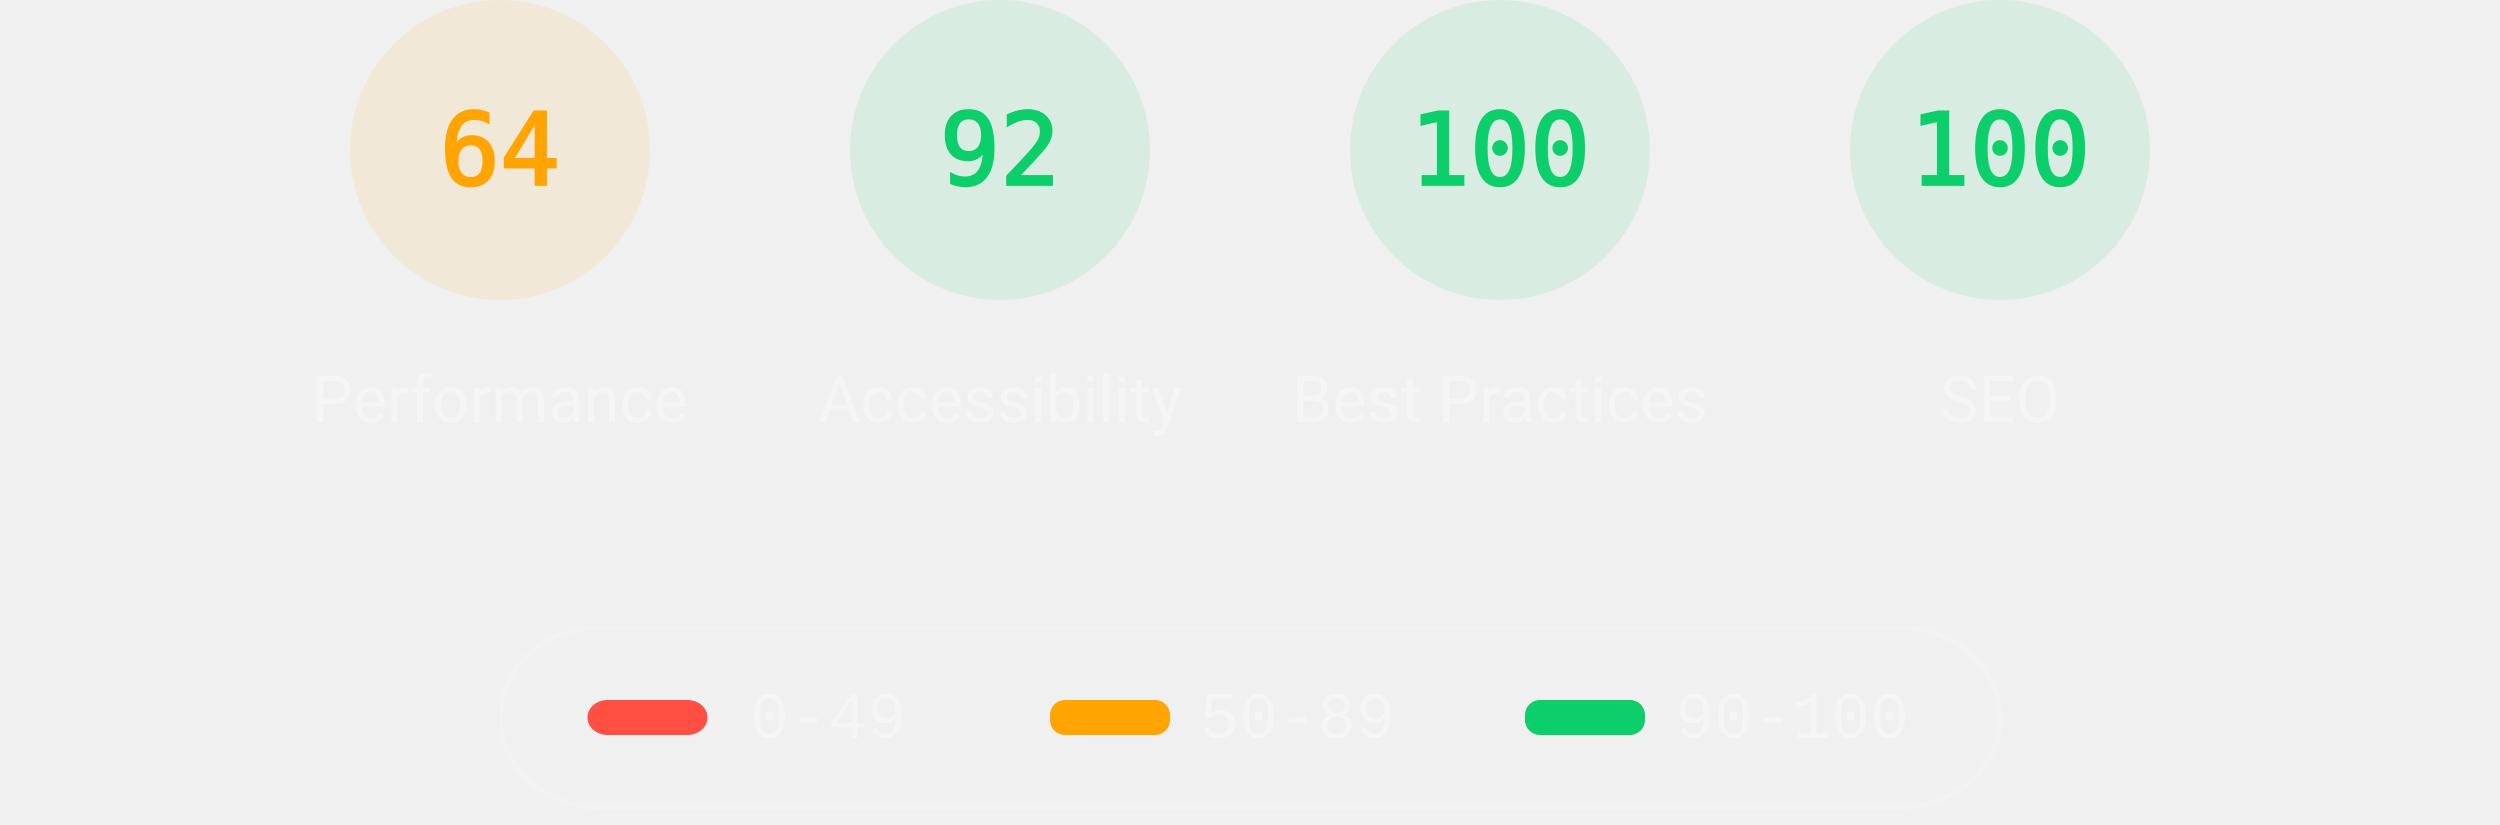
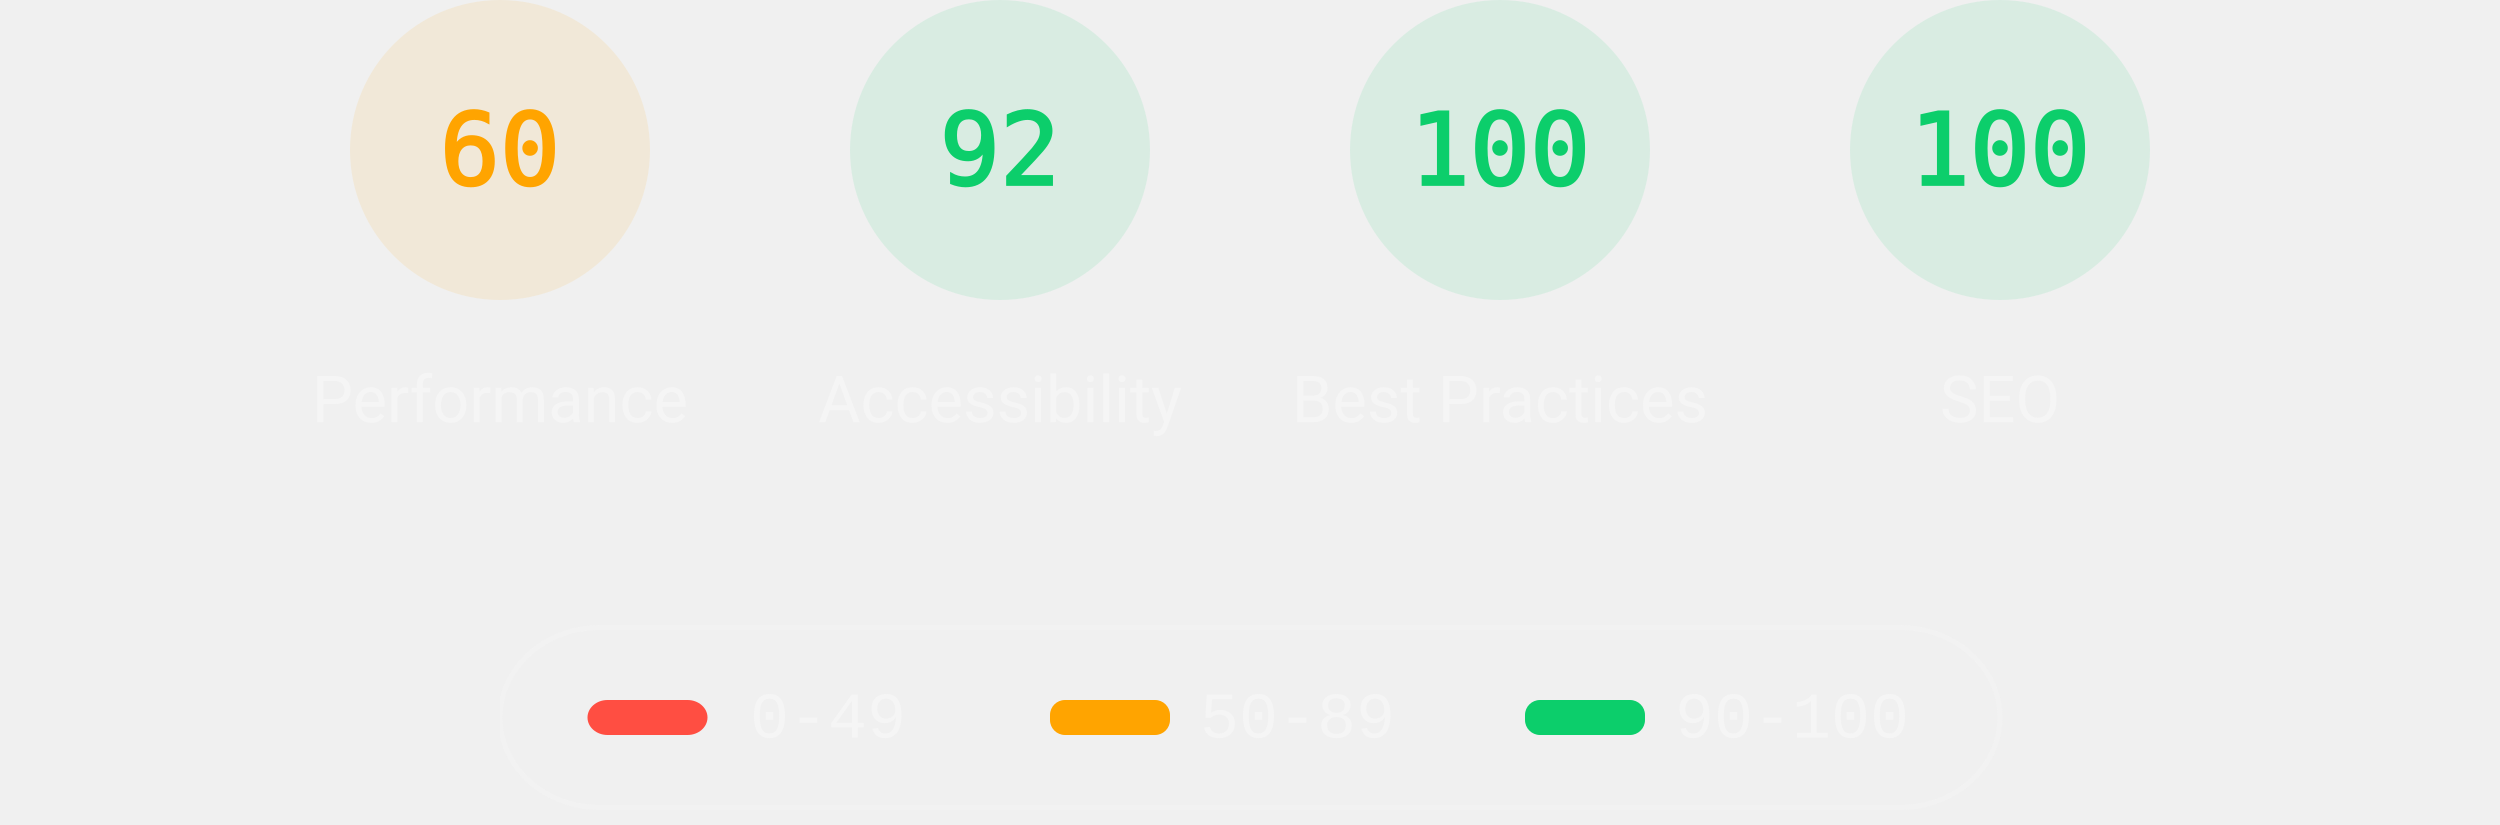
<svg xmlns="http://www.w3.org/2000/svg" class="theme--dark" fill="none" width="1000" height="330">
  <style>
			.gauge-base {
				opacity: 0.1
			}

			.gauge-arc {
				fill: none;
				animation-delay: 250ms;
				stroke-linecap: round;
				transform: rotate(-90deg);
				transform-origin: 100px 60px;
				animation: load-gauge 1s ease forwards
			}

			.guage-text {
				font-size: 40px;
				font-family: monospace;
				text-align: center
			}

			.guage-red {
				color: #ff4e42;
				fill: #ff4e42;
				stroke: #ff4e42
			}
			.guage-orange {
				color: #ffa400;
				fill: #ffa400;
				stroke: #ffa400
			}
			.guage-green {
				color: #0cce6b;
				fill: #0cce6b;
				stroke: #0cce6b
			}
			.theme--agnostic .guage-undefined {
				color: #5c5c5c;
				fill: #5c5c5c;
				stroke: #5c5c5c
			}
			.theme--light .guage-undefined {
				color: #1e1e1e;
				fill: #1e1e1e;
				stroke: #1e1e1e
			}
			.theme--dark .guage-undefined {
				color: #f5f5f5;
				fill: #f5f5f5;
				stroke: #f5f5f5
			}

			.guage-title {
				stroke: none;
				font-size: 26px;
				line-height: 26px;
				font-family: Roboto, Halvetica, Arial, sans-serif
			}
			.metric.guage-title {
				font-family: 'Courier New', Courier, monospace
			}
			.theme--agnostic .guage-title {
				color: #737373;
				fill: #737373
			}
			.theme--light .guage-title {
				color: #212121;
				fill: #212121
			}
			.theme--dark .guage-title {
				color: #f5f5f5;
				fill: #f5f5f5
			}

			@keyframes load-gauge {
				from {
					stroke-dasharray: 0 352.858
				}
			}
			.lh-gauge--pwa__disc {
				fill: #e0e0e0
			}
			.lh-gauge--pwa__logo {
				position: relative;
				fill: #b0b0b0
			}
			.lh-gauge--pwa__invisible {
				display: none
			}
			.lh-gauge--pwa__visible {
				display: inline
			}
			.guage-invisible {
				display: none
			}
			.lh-gauge--pwa__logo--primary-color {
				fill: #304ffe
			}
			.theme--agnostic .lh-gauge--pwa__logo--secondary-color {
				fill: #787878
			}
			.theme--light .lh-gauge--pwa__logo--secondary-color {
				fill: #3d3d3d
			}
			.theme--dark .lh-gauge--pwa__logo--secondary-color {
				fill: #d8b6b6
			}
			.theme--light #svg_2 {
				stroke: #00000022
			}
			.theme--agnostic #svg_2 {
				stroke: #616161
			}
			.theme--light #svg_2 {
				stroke: #00000022
			}
			.theme--dark #svg_2 {
				stroke: #f5f5f566
			}
		</style>
  <svg class="guage-div guage-perf guage-orange" viewBox="0 0 200 200" width="200" height="200" x="100" y="0">
    <circle class="gauge-base" r="56" cx="100" cy="60" stroke-width="8" />
-     <circle class="gauge-arc guage-arc-1" r="56" cx="100" cy="60" stroke-width="8" style="stroke-dasharray: 225.189, 351.858;" />
-     <text class="guage-text" x="100px" y="60px" alignment-baseline="central" dominant-baseline="central" text-anchor="middle">64</text>
+     <circle class="gauge-arc guage-arc-1" r="56" cx="100" cy="60" stroke-width="8" style="stroke-dasharray: 211.115, 351.858;" />
+     <text class="guage-text" x="100px" y="60px" alignment-baseline="central" dominant-baseline="central" text-anchor="middle">60</text>
    <text class="guage-title" x="100px" y="160px" alignment-baseline="central" dominant-baseline="central" text-anchor="middle">Performance</text>
  </svg>
  <svg class="guage-div guage-acc guage-green" viewBox="0 0 200 200" width="200" height="200" x="300" y="0">
    <circle class="gauge-base" r="56" cx="100" cy="60" stroke-width="8" />
    <circle class="gauge-arc guage-arc-2" r="56" cx="100" cy="60" stroke-width="8" style="stroke-dasharray: 323.709, 351.858;" />
    <text class="guage-text" x="100px" y="60px" alignment-baseline="central" dominant-baseline="central" text-anchor="middle">92</text>
    <text class="guage-title" x="100px" y="160px" alignment-baseline="central" dominant-baseline="central" text-anchor="middle">Accessibility</text>
  </svg>
  <svg class="guage-div guage-best guage-green" viewBox="0 0 200 200" width="200" height="200" x="500" y="0">
    <circle class="gauge-base" r="56" cx="100" cy="60" stroke-width="8" />
    <circle class="gauge-arc guage-arc-3" r="56" cx="100" cy="60" stroke-width="8" style="stroke-dasharray: 351.858, 351.858;" />
    <text class="guage-text" x="100px" y="60px" alignment-baseline="central" dominant-baseline="central" text-anchor="middle">100</text>
    <text class="guage-title" x="100px" y="160px" alignment-baseline="central" dominant-baseline="central" text-anchor="middle">Best Practices</text>
  </svg>
  <svg class="guage-div guage-seo guage-green" viewBox="0 0 200 200" width="200" height="200" x="700" y="0">
    <circle class="gauge-base" r="56" cx="100" cy="60" stroke-width="8" />
    <circle class="gauge-arc guage-arc-4" r="56" cx="100" cy="60" stroke-width="8" style="stroke-dasharray: 351.858, 351.858;" />
    <text class="guage-text" x="100px" y="60px" alignment-baseline="central" dominant-baseline="central" text-anchor="middle">100</text>
    <text class="guage-title" x="100px" y="160px" alignment-baseline="central" dominant-baseline="central" text-anchor="middle">SEO</text>
  </svg>
  <svg class="guage-div guage-pwa guage-invisible" viewBox="0 0 200 200" width="200" height="200" x="900" y="0">
    <svg viewBox="0 0 60 60" width="112" height="112" x="44" y="4">
      <defs>
        <linearGradient id="lh-gauge--pwa__check-circle__gradient-0" x1="50%" y1="0%" x2="50%" y2="100%">
          <stop stop-color="#00C852" offset="0%" />
          <stop stop-color="#009688" offset="100%" />
        </linearGradient>
        <linearGradient id="lh-gauge--pwa__installable__shadow-gradient-0" x1="76.056%" x2="24.111%" y1="82.995%" y2="24.735%">
          <stop stop-color="#A5D6A7" offset="0%" />
          <stop stop-color="#80CBC4" offset="100%" />
        </linearGradient>
        <linearGradient id="lh-gauge--pwa__fast-reliable__shadow-gradient-0" x1="76.056%" y1="82.995%" x2="25.678%" y2="26.493%">
          <stop stop-color="#64B5F6" offset="0%" />
          <stop stop-color="#2979FF" offset="100%" />
        </linearGradient>
        <g id="lh-gauge--pwa__fast-reliable-badge-0">
          <circle fill="#FFFFFF" cx="10" cy="10" r="10" />
          <path fill="#304FFE" d="M10 3.58l5.25 2.34v3.5c0 3.23-2.24 6.26-5.25 7-3.01-.74-5.25-3.77-5.25-7v-3.5L10 3.58zm-.47 10.74l2.76-4.83.03-.07c.04-.08 0-.24-.22-.24h-1.64l.47-3.26h-.47l-2.7 4.77c-.02.01.05-.1-.04.05-.09.16-.1.31.18.31h1.63l-.47 3.27h.47z" />
        </g>
        <g id="lh-gauge--pwa__installable-badge-0">
          <circle fill="#FFFFFF" cx="10" cy="10" r="10" />
          <path fill="#009688" d="M10 4.167A5.835 5.835 0 0 0 4.167 10 5.835 5.835 0 0 0 10 15.833 5.835 5.835 0 0 0 15.833 10 5.835 5.835 0 0 0 10 4.167zm2.917 6.416h-2.334v2.334H9.417v-2.334H7.083V9.417h2.334V7.083h1.166v2.334h2.334v1.166z" />
        </g>
      </defs>
      <g stroke="none" fill-rule="nonzero">
        <circle class="lh-gauge--pwa__disc" cx="30" cy="30" r="30" />
        <g class="lh-gauge--pwa__logo">
          <path d="M35.66 19.39l.7-1.75h2L37.4 15 38.6 12l3.4 9h-2.51l-.58-1.61z" />
          <path d="M33.52 21l3.65-9h-2.42l-2.5 5.82L30.5 12h-1.86l-1.9 5.82-1.35-2.65-1.21 3.72L25.4 21h2.38l1.72-5.2 1.64 5.2z" />
          <path fill-rule="nonzero" d="M20.3 17.91h1.48c.45 0 .85-.05 1.2-.15l.39-1.18 1.07-3.3a2.64 2.64 0 0 0-.28-.37c-.55-.6-1.36-.91-2.42-.91H18v9h2.3V17.9zm1.96-3.84c.22.22.33.5.33.87 0 .36-.1.65-.29.87-.2.23-.59.35-1.15.35h-.86v-2.41h.87c.52 0 .89.1 1.1.32z" />
        </g>
        <rect class="lh-gauge--pwa__component lh-gauge--pwa__na-line lh-gauge--pwa__invisible" fill="#FFFFFF" x="20" y="32" width="20" height="4" rx="2" />
        <g class="lh-gauge--pwa__component lh-gauge--pwa__fast-reliable-badge lh-gauge--pwa__invisible" transform="translate(20, 29)">
          <path fill="url(#lh-gauge--pwa__fast-reliable__shadow-gradient-0)" d="M33.63 19.49A30 30 0 0 1 16.2 30.36L3 17.14 17.14 3l16.49 16.49z" />
          <use href="#lh-gauge--pwa__fast-reliable-badge-0" />
        </g>
        <g class="lh-gauge--pwa__component lh-gauge--pwa__installable-badge lh-gauge--pwa__invisible" transform="translate(20, 29)">
          <path fill="url(#lh-gauge--pwa__installable__shadow-gradient-0)" d="M33.629 19.487c-4.272 5.453-10.391 9.39-17.415 10.869L3 17.142 17.142 3 33.63 19.487z" />
          <use href="#lh-gauge--pwa__installable-badge-0" />
        </g>
        <g class="lh-gauge--pwa__component lh-gauge--pwa__fast-reliable-installable-badges lh-gauge--pwa__invisible">
          <g transform="translate(8, 29)">
            <path fill="url(#lh-gauge--pwa__fast-reliable__shadow-gradient-0)" d="M16.321 30.463L3 17.143 17.142 3l22.365 22.365A29.864 29.864 0 0 1 22 31c-1.942 0-3.84-.184-5.679-.537z" />
            <use href="#lh-gauge--pwa__fast-reliable-badge-0" />
          </g>
          <g transform="translate(32, 29)">
            <path fill="url(#lh-gauge--pwa__installable__shadow-gradient-0)" d="M25.982 11.84a30.107 30.107 0 0 1-13.08 15.203L3 17.143 17.142 3l8.84 8.84z" />
            <use href="#lh-gauge--pwa__installable-badge-0" />
          </g>
        </g>
        <g class="lh-gauge--pwa__component lh-gauge--pwa__check-circle lh-gauge--pwa__invisible" transform="translate(18, 28)">
          <circle fill="#FFFFFF" cx="12" cy="12" r="12" />
          <path fill="url(#lh-gauge--pwa__check-circle__gradient-0)" d="M12 2a10 10 0 1 0 0 20 10 10 0 0 0 0-20zm-2 15l-5-5 1.41-1.41L10 14.17l7.59-7.59L19 8l-9 9z" />
        </g>
      </g>
    </svg>
    <text class="guage-title" y="160px" alignment-baseline="central" dominant-baseline="central" text-anchor="middle">
      <tspan x="100px" dy="-6px">Progressive</tspan>
      <tspan x="100px" dy="30px">Web App</tspan>
    </text>
  </svg>
  <svg width="604" height="76" x="200" y="250">
    <g>
      <rect fill="none" id="canvas_background" height="80" width="604" y="-1" x="-1" />
      <g display="none" overflow="visible" y="0" x="0" height="100%" width="100%" id="canvasGrid">
        <rect fill="url(#gridpattern)" stroke-width="0" y="0" x="0" height="100%" width="100%" />
      </g>
    </g>
    <g>
      <rect fill-opacity="0" stroke-width="2" rx="40" id="svg_2" height="72" width="600" y="1" x="0" fill="#000000" />
      <rect stroke="#000" rx="8" id="svg_3" height="14" width="48" y="30" x="35" stroke-opacity="null" stroke-width="0" fill="#ff4e42" />
      <rect stroke="#000" rx="6" id="svg_4" height="14" width="48" y="30" x="220" stroke-opacity="null" stroke-width="0" fill="#ffa400" />
      <rect stroke="#000" rx="6" id="svg_5" height="14" width="48" y="30" x="410" stroke-opacity="null" stroke-width="0" fill="#0cce6b" />
      <text class="metric guage-title" xml:space="preserve" text-anchor="start" font-size="26" id="svg_6" y="45" x="100" stroke-opacity="null" stroke-width="0" stroke="#000">0-49</text>
      <text class="metric guage-title" xml:space="preserve" text-anchor="start" font-size="26" id="svg_7" y="45" x="280" stroke-opacity="null" stroke-width="0" stroke="#000">50-89</text>
      <text class="metric guage-title" xml:space="preserve" text-anchor="start" font-size="26" id="svg_8" y="45" x="470" stroke-opacity="null" stroke-width="0" stroke="#000">90-100</text>
    </g>
  </svg>
</svg>
